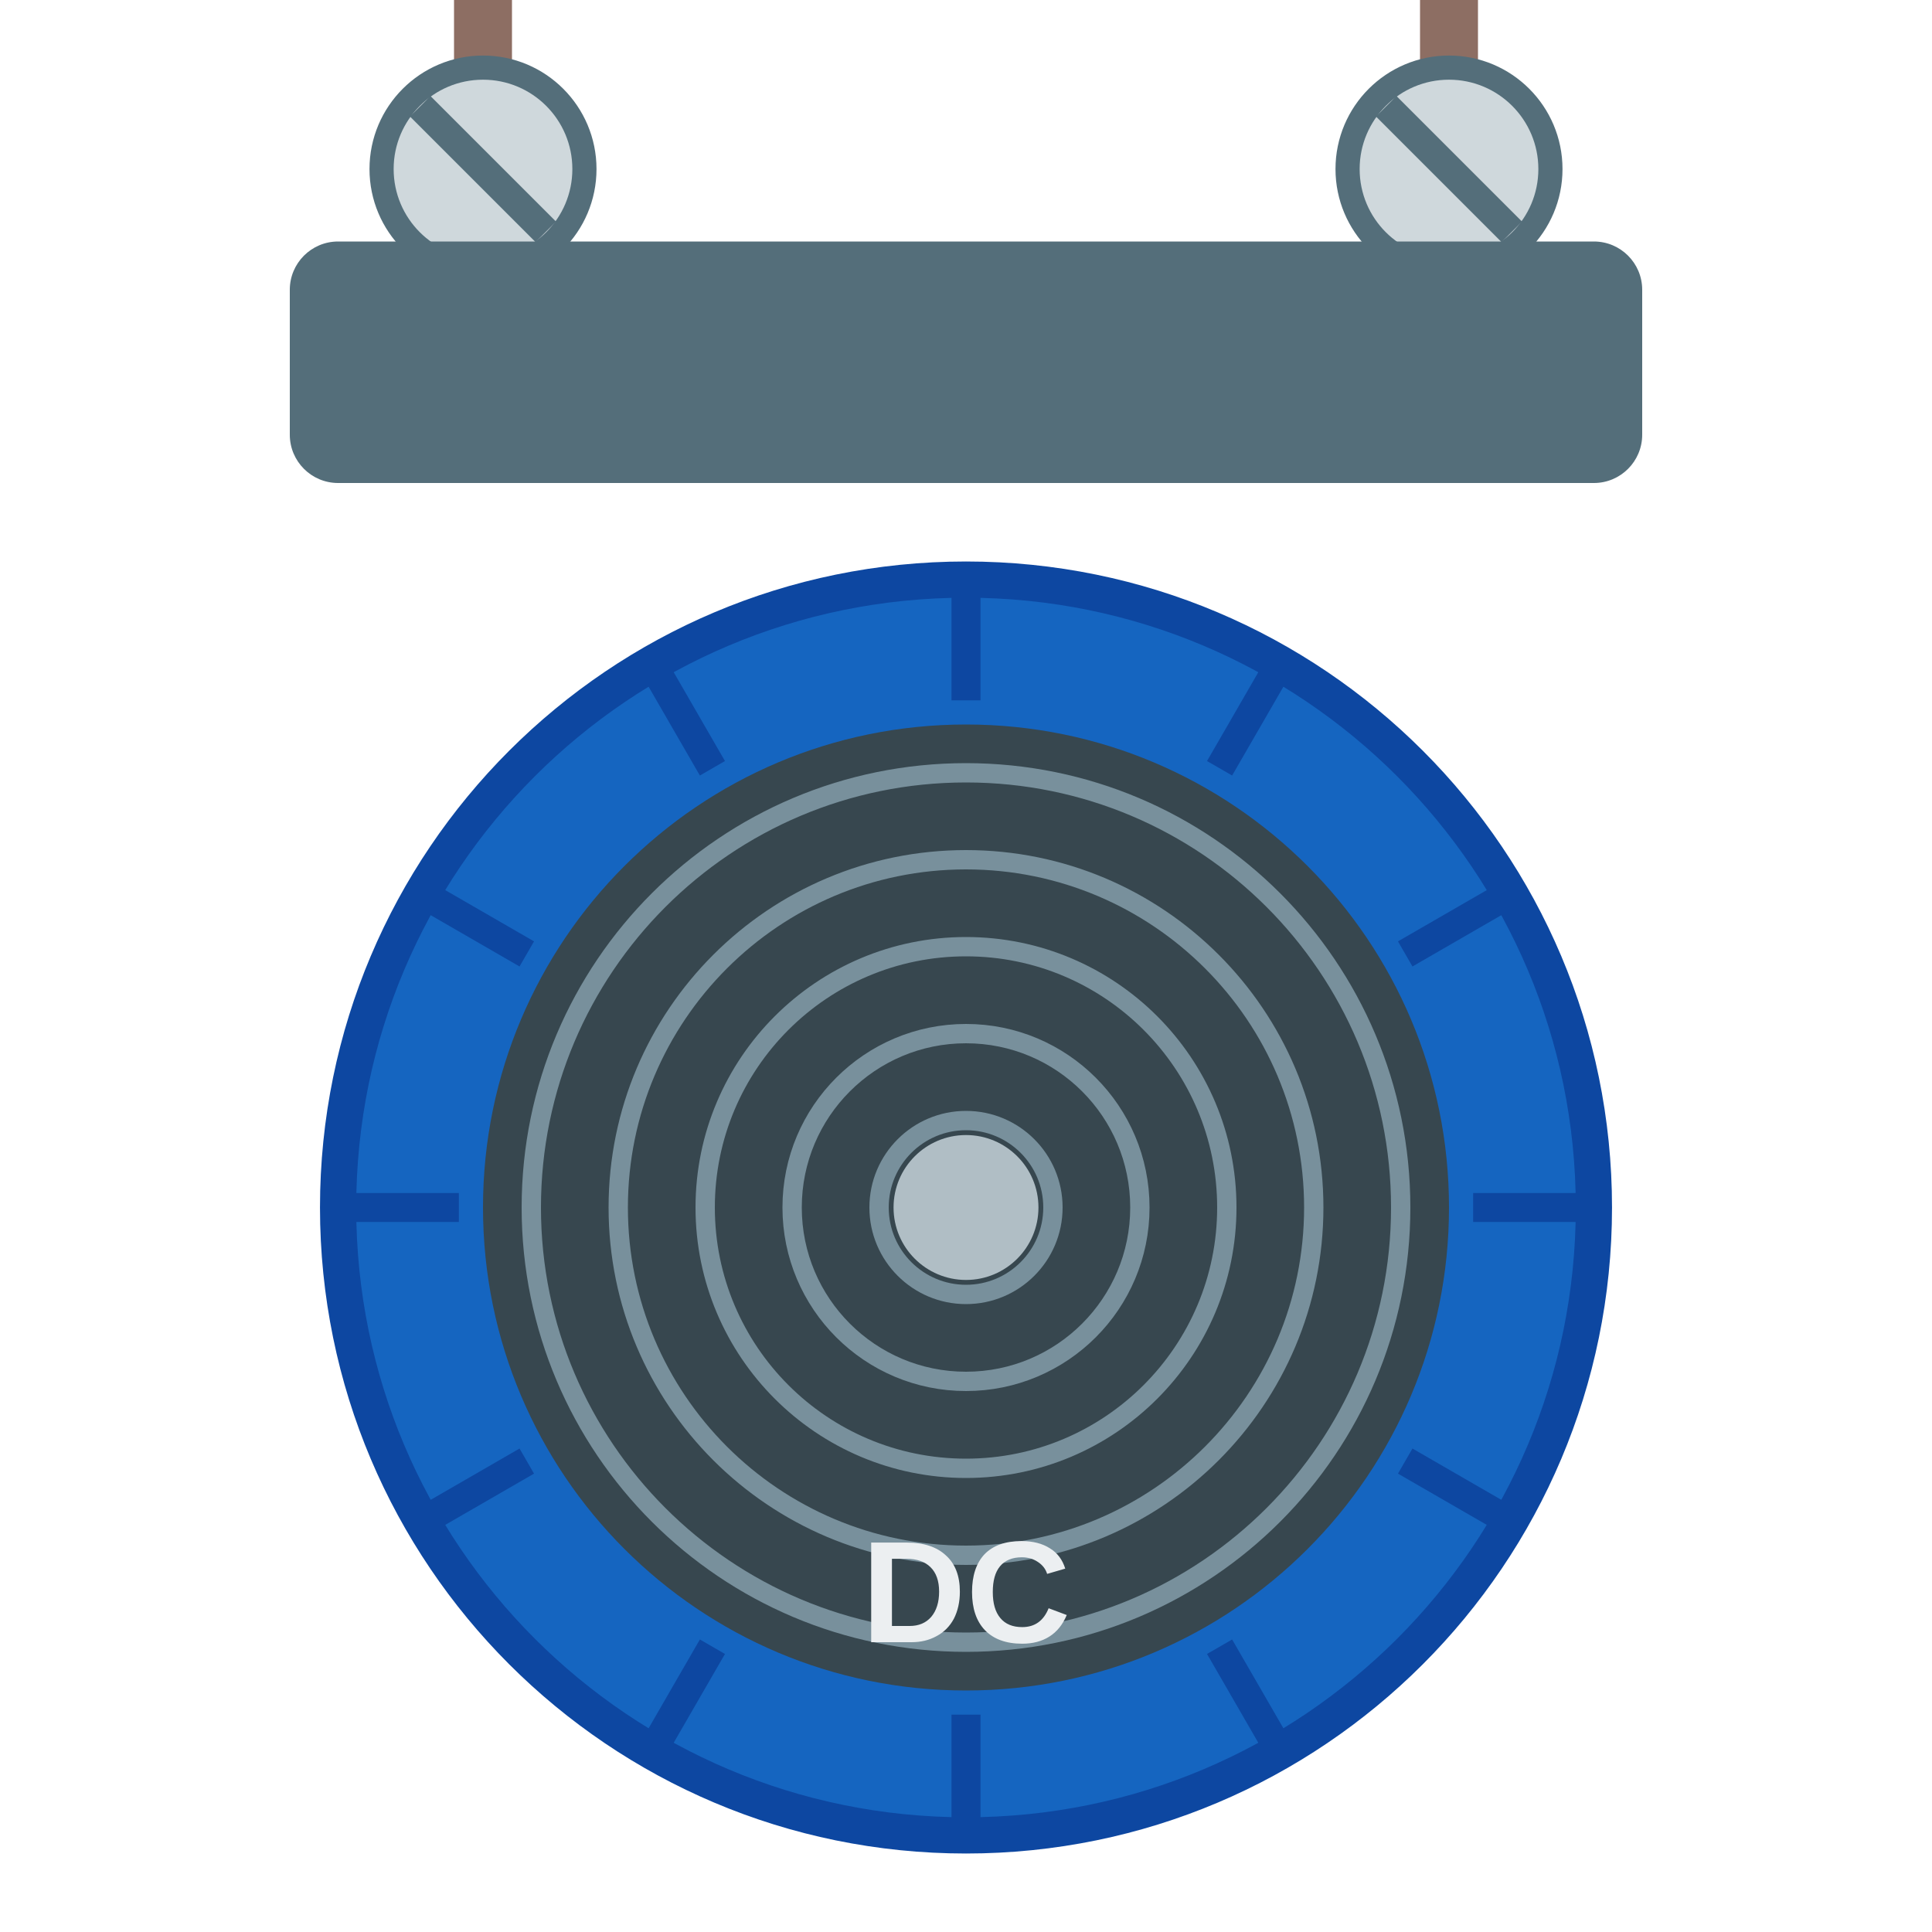
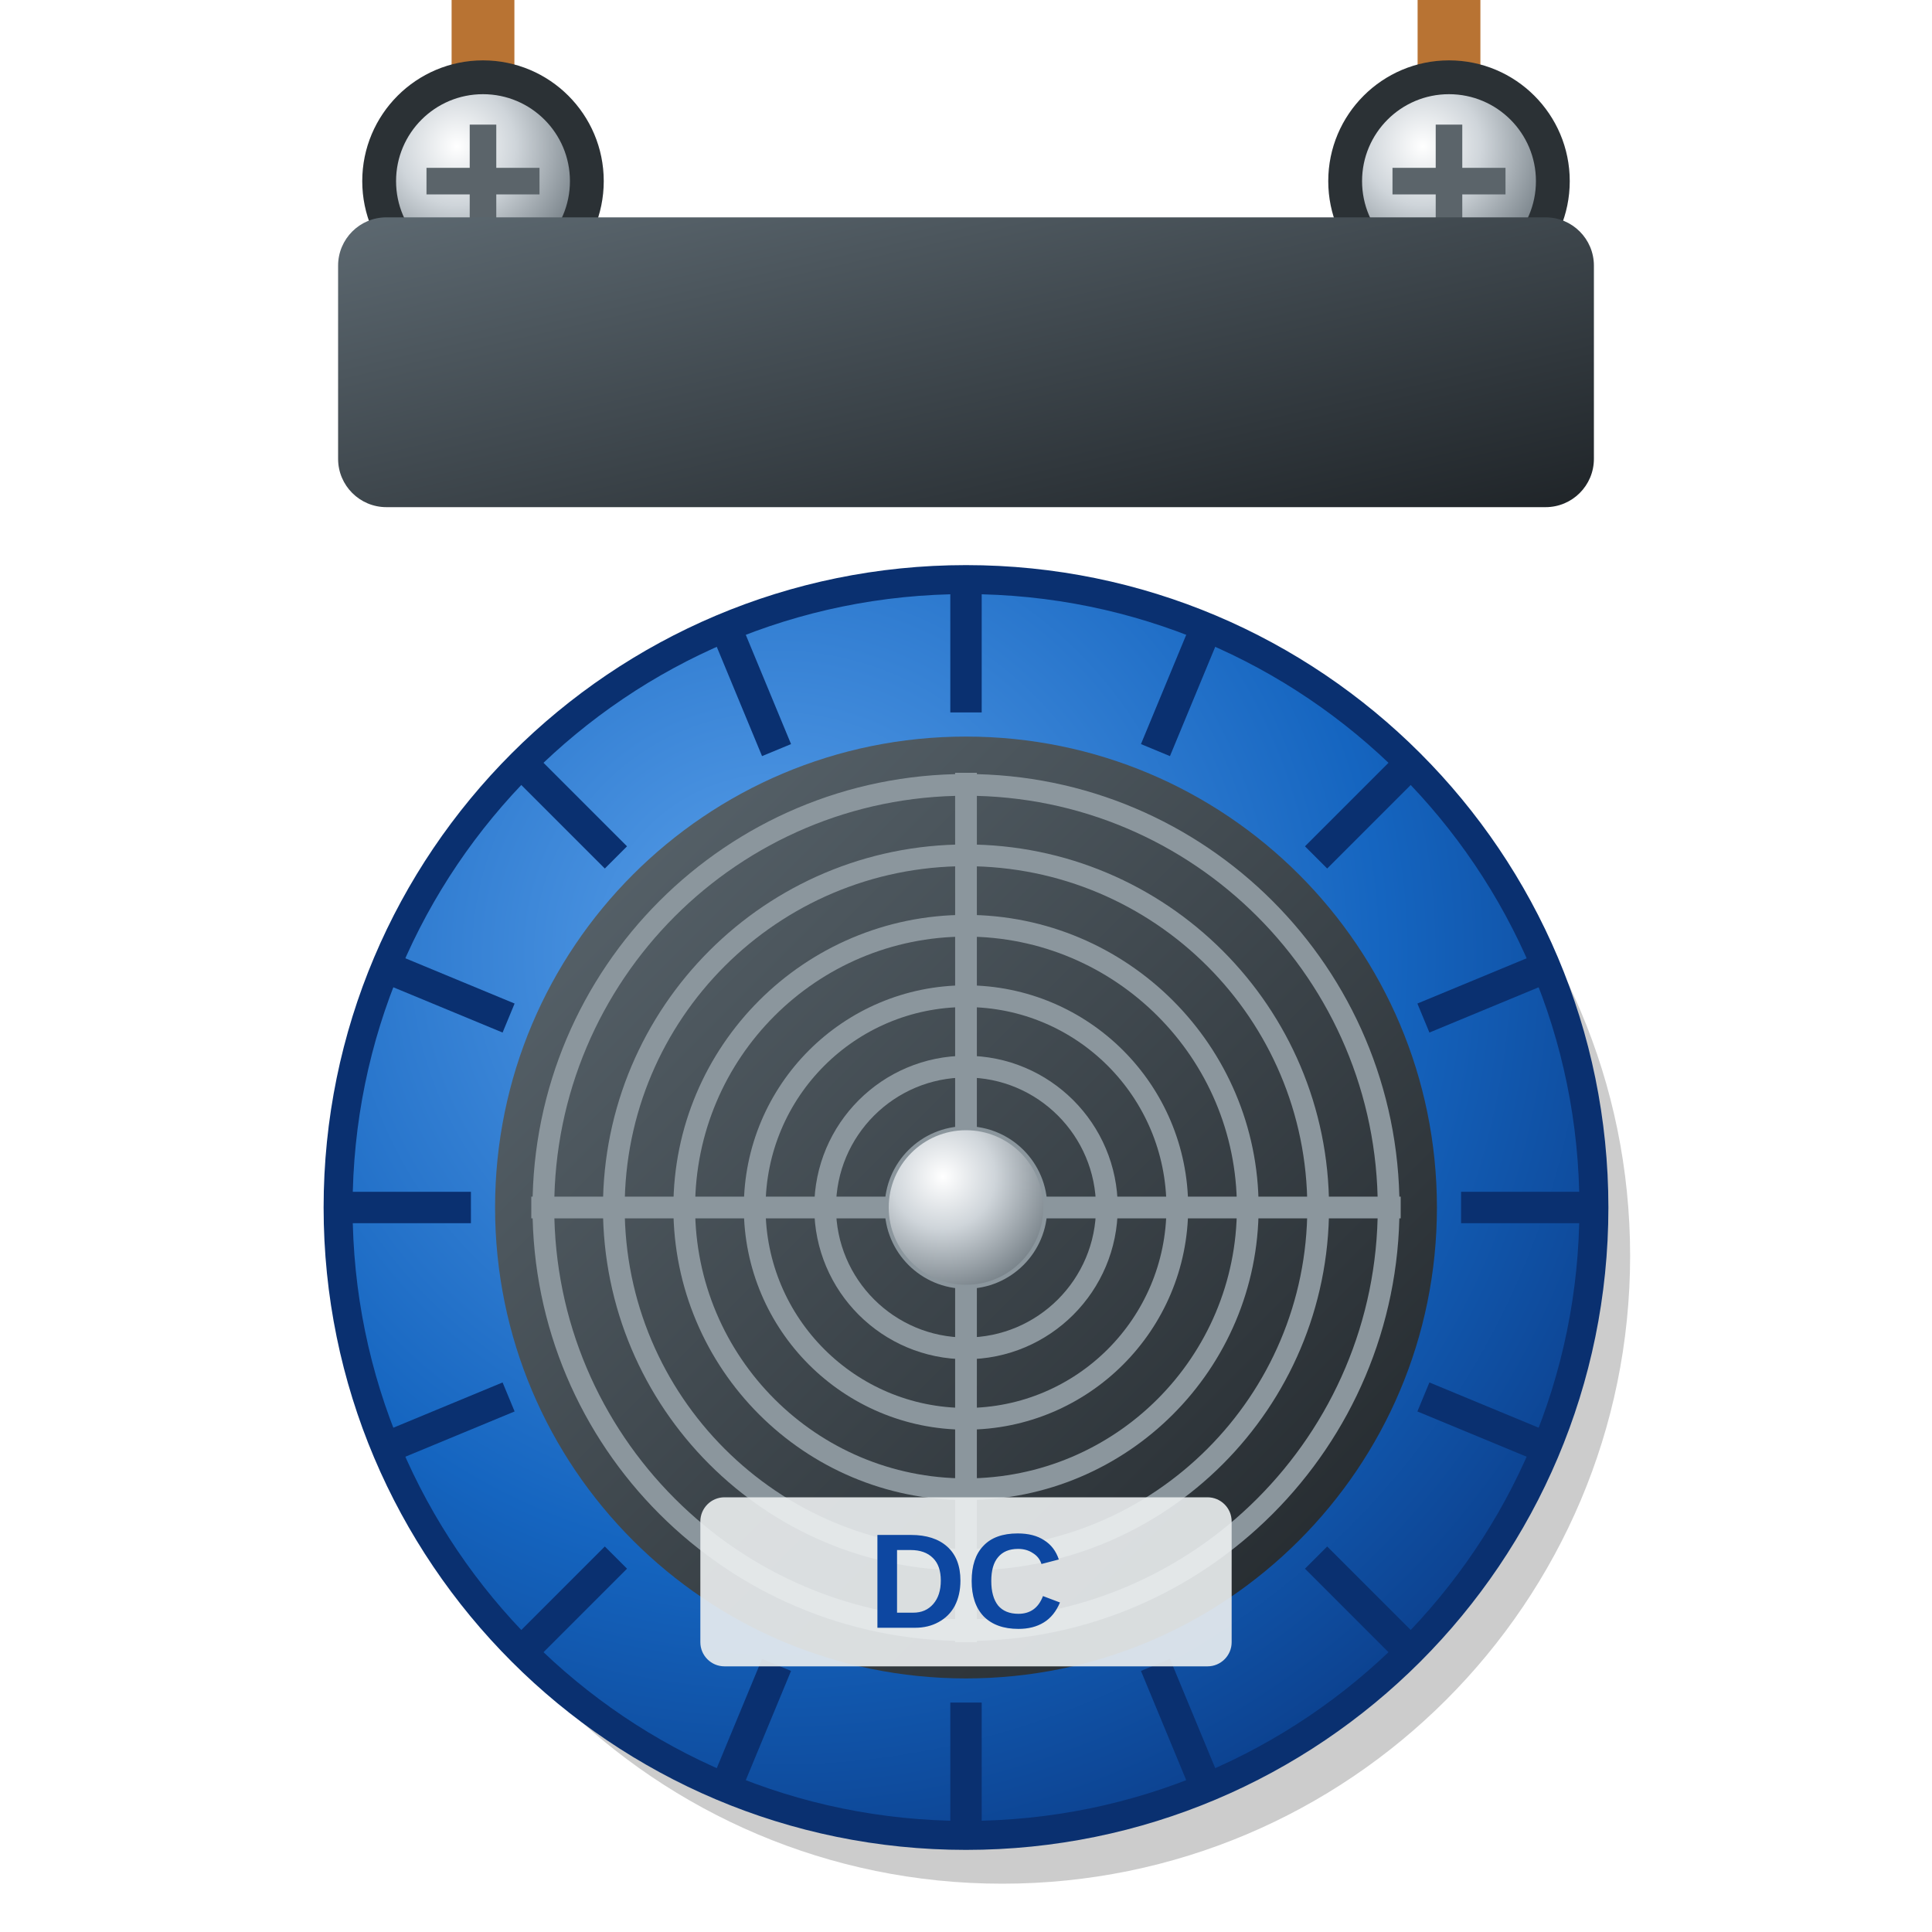
<svg xmlns="http://www.w3.org/2000/svg" width="80" height="80" viewBox="0 0 80 80">
-   <path d="M20 0V7" stroke="#8d6e63" stroke-width="2.4" />
-   <circle cx="20" cy="7" r="4.2" fill="#cfd8dc" stroke="#546e7a" stroke-width="1" />
-   <path d="M17.4 4.4L22.6 9.6" stroke="#546e7a" stroke-width="1.2" />
-   <path d="M60 0V7" stroke="#8d6e63" stroke-width="2.4" />
-   <circle cx="60" cy="7" r="4.2" fill="#cfd8dc" stroke="#546e7a" stroke-width="1" />
-   <path d="M57.4 4.4L62.6 9.6" stroke="#546e7a" stroke-width="1.2" />
-   <rect x="12" y="10" width="56" height="10" rx="2" fill="#546e7a" />
-   <circle cx="40" cy="50" r="26" fill="#1565c0" stroke="#0d47a1" stroke-width="1.5" />
-   <path d="M61 50L66 50" stroke="#0d47a1" stroke-width="1.2" />
-   <path d="M58.187 60.5L62.517 63" stroke="#0d47a1" stroke-width="1.2" />
-   <path d="M50.5 68.187L53 72.517" stroke="#0d47a1" stroke-width="1.2" />
-   <path d="M40 71L40 76" stroke="#0d47a1" stroke-width="1.2" />
-   <path d="M29.5 68.187L27 72.517" stroke="#0d47a1" stroke-width="1.2" />
-   <path d="M21.813 60.5L17.483 63" stroke="#0d47a1" stroke-width="1.2" />
-   <path d="M19 50L14 50" stroke="#0d47a1" stroke-width="1.2" />
-   <path d="M21.813 39.5L17.483 37" stroke="#0d47a1" stroke-width="1.2" />
-   <path d="M29.5 31.813L27 27.483" stroke="#0d47a1" stroke-width="1.2" />
-   <path d="M40 29L40 24" stroke="#0d47a1" stroke-width="1.2" />
-   <path d="M50.5 31.813L53 27.483" stroke="#0d47a1" stroke-width="1.2" />
-   <path d="M58.187 39.5L62.517 37" stroke="#0d47a1" stroke-width="1.2" />
-   <circle cx="40" cy="50" r="20" fill="#37474f" />
-   <circle cx="40" cy="50" r="18" fill="none" stroke="#78909c" stroke-width="0.8" />
-   <circle cx="40" cy="50" r="14.4" fill="none" stroke="#78909c" stroke-width="0.8" />
-   <circle cx="40" cy="50" r="10.8" fill="none" stroke="#78909c" stroke-width="0.8" />
-   <circle cx="40" cy="50" r="7.2" fill="none" stroke="#78909c" stroke-width="0.8" />
-   <circle cx="40" cy="50" r="3.6" fill="none" stroke="#78909c" stroke-width="0.8" />
-   <circle cx="40" cy="50" r="3" fill="#b0bec5" />
-   <text x="40" y="68" font-size="6" text-anchor="middle" fill="#eceff1" font-family="Segoe UI, Arial, sans-serif" font-weight="bold">DC</text>
+   <defs>
+     <linearGradient id="pl" x1="0" y1="0" x2="1" y2="0">
+       <stop offset="0" stop-color="#ffffff" />
+       <stop offset="0.6" stop-color="#eceff1" />
+       <stop offset="1" stop-color="#c5cbd0" />
+     </linearGradient>
+     <linearGradient id="pg" x1="0" y1="0" x2="1" y2="0">
+       <stop offset="0" stop-color="#d9dde0" />
+       <stop offset="0.6" stop-color="#b9c0c5" />
+       <stop offset="1" stop-color="#8f979d" />
+     </linearGradient>
+     <linearGradient id="ps" x1="0" y1="0" x2="1" y2="1">
+       <stop offset="0" stop-color="#5d6971" />
+       <stop offset="1" stop-color="#1f2428" />
+     </linearGradient>
+     <linearGradient id="inc" x1="0" y1="0" x2="0" y2="1">
+       <stop offset="0" stop-color="#3a4248" />
+       <stop offset="1" stop-color="#5f6a72" />
+     </linearGradient>
+     <radialGradient id="me" cx="0.35" cy="0.3" r="0.75">
+       <stop offset="0" stop-color="#ffffff" />
+       <stop offset="0.45" stop-color="#cfd5da" />
+       <stop offset="1" stop-color="#7a848b" />
+     </radialGradient>
+     <linearGradient id="cr" x1="0" y1="0" x2="1" y2="1">
+       <stop offset="0" stop-color="#f4f6f7" />
+       <stop offset="0.5" stop-color="#aeb6bc" />
+       <stop offset="1" stop-color="#e3e7ea" />
+     </linearGradient>
+     <linearGradient id="giallo" x1="0" y1="0" x2="1" y2="1">
+       <stop offset="0" stop-color="#ffe66d" />
+       <stop offset="1" stop-color="#e9b800" />
+     </linearGradient>
+     <linearGradient id="blu" x1="0" y1="0" x2="1" y2="1">
+       <stop offset="0" stop-color="#3f8fe0" />
+       <stop offset="1" stop-color="#0d47a1" />
+     </linearGradient>
+     <radialGradient id="vetro" cx="0.35" cy="0.3" r="0.8">
+       <stop offset="0" stop-color="#ffffff" />
+       <stop offset="0.35" stop-color="#e8eef2" />
+       <stop offset="1" stop-color="#9eacb6" />
+     </radialGradient>
+   </defs>
+   <defs>
+     <radialGradient id="carcassa" cx="0.35" cy="0.3" r="0.8">
+       <stop offset="0" stop-color="#5aa0ea" />
+       <stop offset="0.6" stop-color="#1565c0" />
+       <stop offset="1" stop-color="#0a3a85" />
+     </radialGradient>
+   </defs>
+   <path d="M20 0V7.5" stroke="#b87333" stroke-width="2.6" />
+   <circle cx="20" cy="7.5" r="5" fill="#2b3135" />
+   <circle cx="20" cy="7.5" r="3.6" fill="url(#me)" />
+   <path d="M17.66 7.5H22.34M20 5.16V9.84" stroke="#5b646a" stroke-width="1.1" />
+   <path d="M60 0V7.5" stroke="#b87333" stroke-width="2.6" />
+   <circle cx="60" cy="7.5" r="5" fill="#2b3135" />
+   <circle cx="60" cy="7.5" r="3.6" fill="url(#me)" />
+   <path d="M57.66 7.5H62.34M60 5.16V9.84" stroke="#5b646a" stroke-width="1.1" />
+   <rect x="14" y="9" width="52" height="12" rx="2" fill="url(#ps)" />
+   <circle cx="41.5" cy="52" r="26" fill="#000" opacity="0.2" />
+   <circle cx="40" cy="50" r="26" fill="url(#carcassa)" stroke="#0a3070" stroke-width="1.2" />
+   <path d="M60.5 50L66 50" stroke="#0a3070" stroke-width="1.3" />
+   <path d="M58.94 57.845L64.021 59.95" stroke="#0a3070" stroke-width="1.3" />
+   <path d="M54.496 64.496L58.385 68.385" stroke="#0a3070" stroke-width="1.3" />
+   <path d="M47.845 68.94L49.95 74.021" stroke="#0a3070" stroke-width="1.3" />
+   <path d="M40 70.5L40 76" stroke="#0a3070" stroke-width="1.3" />
+   <path d="M32.155 68.94L30.05 74.021" stroke="#0a3070" stroke-width="1.3" />
+   <path d="M25.504 64.496L21.615 68.385" stroke="#0a3070" stroke-width="1.3" />
+   <path d="M21.06 57.845L15.979 59.95" stroke="#0a3070" stroke-width="1.3" />
+   <path d="M19.5 50L14 50" stroke="#0a3070" stroke-width="1.3" />
+   <path d="M21.06 42.155L15.979 40.05" stroke="#0a3070" stroke-width="1.3" />
+   <path d="M25.504 35.504L21.615 31.615" stroke="#0a3070" stroke-width="1.3" />
+   <path d="M32.155 31.06L30.05 25.979" stroke="#0a3070" stroke-width="1.3" />
+   <path d="M40 29.5L40 24" stroke="#0a3070" stroke-width="1.3" />
+   <path d="M47.845 31.06L49.95 25.979" stroke="#0a3070" stroke-width="1.3" />
+   <path d="M54.496 35.504L58.385 31.615" stroke="#0a3070" stroke-width="1.3" />
+   <path d="M58.94 42.155L64.021 40.05" stroke="#0a3070" stroke-width="1.3" />
+   <circle cx="40" cy="50" r="19.5" fill="url(#ps)" />
+   <circle cx="40" cy="50" r="17.5" fill="none" stroke="#8b969d" stroke-width="0.9" />
+   <circle cx="40" cy="50" r="14.583" fill="none" stroke="#8b969d" stroke-width="0.9" />
+   <circle cx="40" cy="50" r="11.667" fill="none" stroke="#8b969d" stroke-width="0.9" />
+   <circle cx="40" cy="50" r="8.75" fill="none" stroke="#8b969d" stroke-width="0.9" />
+   <circle cx="40" cy="50" r="5.833" fill="none" stroke="#8b969d" stroke-width="0.9" />
+   <circle cx="40" cy="50" r="2.917" fill="none" stroke="#8b969d" stroke-width="0.9" />
+   <path d="M22 50H58M40 32V68" stroke="#8b969d" stroke-width="0.9" />
+   <circle cx="40" cy="50" r="3.2" fill="url(#me)" />
+   <rect x="29" y="62" width="22" height="7" rx="1" fill="#eceff1" opacity="0.9" />
+   <text x="40" y="67.4" font-size="5.6" text-anchor="middle" fill="#0d47a1" font-family="Segoe UI, Arial, sans-serif" font-weight="bold">DC</text>
</svg>
